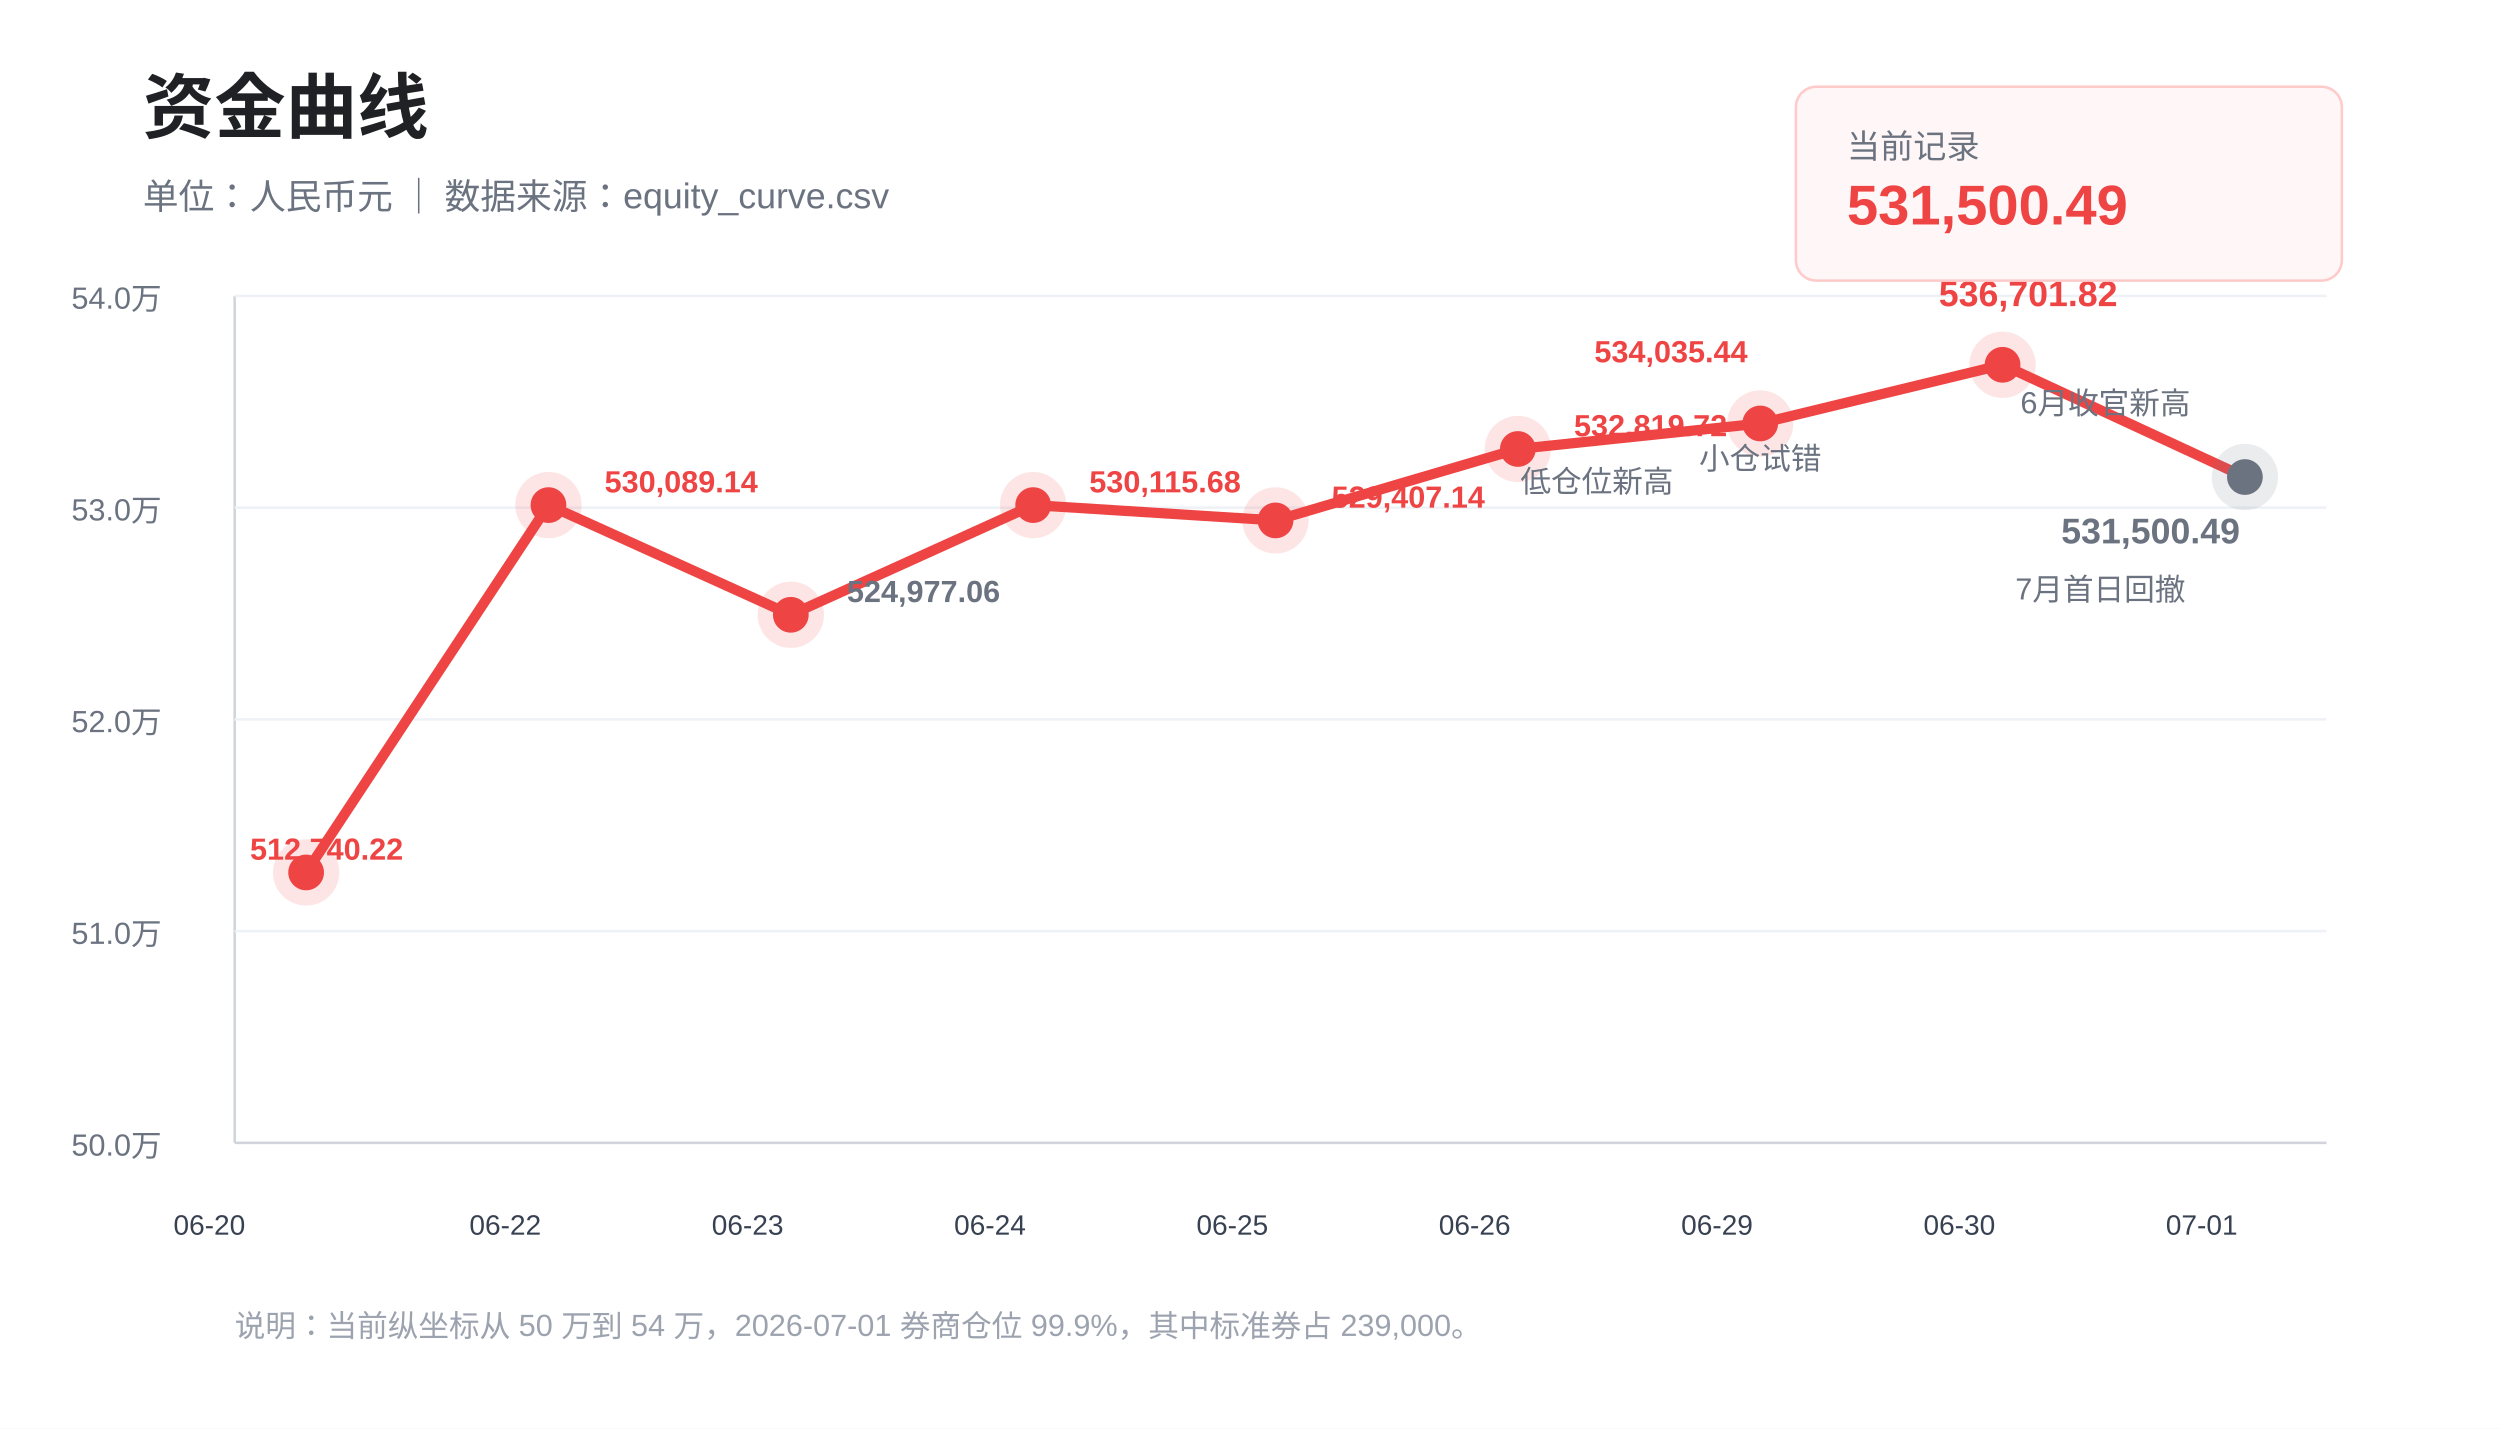
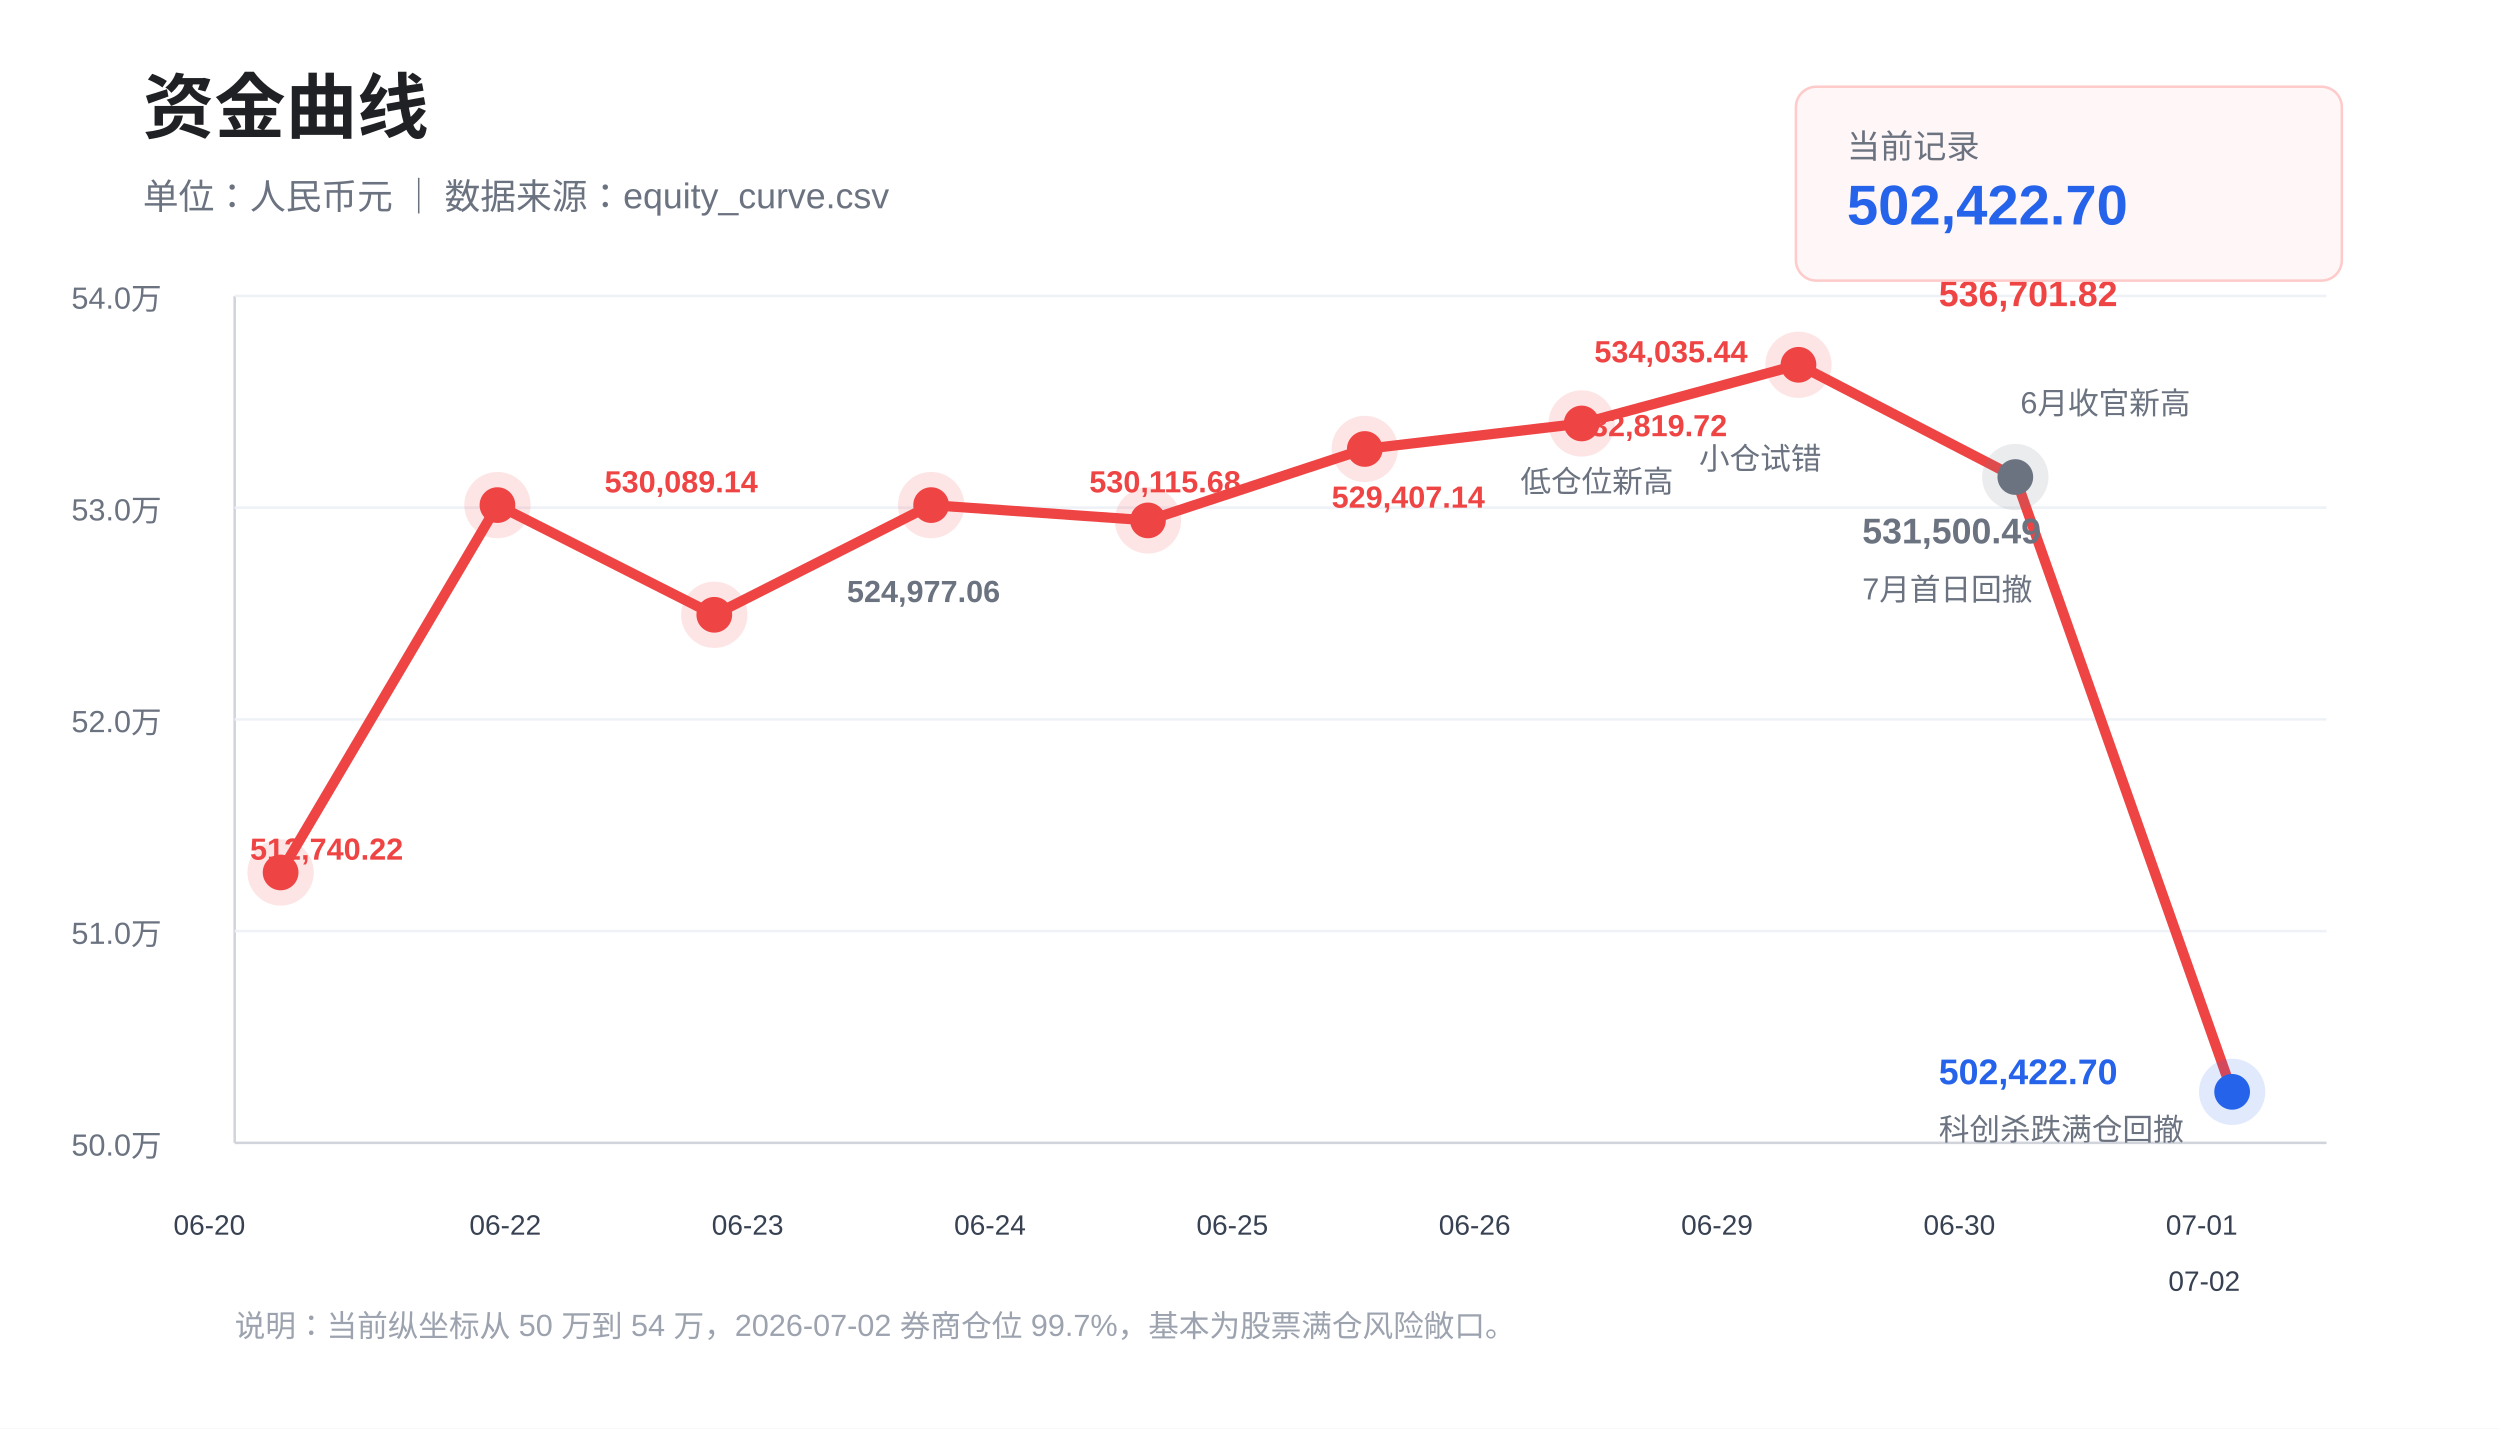
<svg xmlns="http://www.w3.org/2000/svg" width="980" height="560" viewBox="0 0 980 560" role="img" aria-labelledby="title desc">
  <rect width="980" height="560" fill="#ffffff" />
  <text x="56" y="52" font-family="Arial, 'PingFang SC', 'Microsoft YaHei', sans-serif" font-size="28" font-weight="700" fill="#202124">资金曲线</text>
  <text x="56" y="82" font-family="Arial, 'PingFang SC', 'Microsoft YaHei', sans-serif" font-size="14" fill="#6b7280">单位：人民币元 ｜ 数据来源：equity_curve.csv</text>
  <line x1="92" y1="448" x2="912" y2="448" stroke="#d1d5db" stroke-width="1" />
  <line x1="92" y1="116" x2="92" y2="448" stroke="#d1d5db" stroke-width="1" />
  <line x1="92" y1="365" x2="912" y2="365" stroke="#eef2f7" stroke-width="1" />
  <line x1="92" y1="282" x2="912" y2="282" stroke="#eef2f7" stroke-width="1" />
  <line x1="92" y1="199" x2="912" y2="199" stroke="#eef2f7" stroke-width="1" />
  <line x1="92" y1="116" x2="912" y2="116" stroke="#eef2f7" stroke-width="1" />
  <text x="28" y="453" font-family="Arial, 'PingFang SC', 'Microsoft YaHei', sans-serif" font-size="12" fill="#6b7280">50.0万</text>
  <text x="28" y="370" font-family="Arial, 'PingFang SC', 'Microsoft YaHei', sans-serif" font-size="12" fill="#6b7280">51.0万</text>
  <text x="28" y="287" font-family="Arial, 'PingFang SC', 'Microsoft YaHei', sans-serif" font-size="12" fill="#6b7280">52.0万</text>
  <text x="28" y="204" font-family="Arial, 'PingFang SC', 'Microsoft YaHei', sans-serif" font-size="12" fill="#6b7280">53.0万</text>
  <text x="28" y="121" font-family="Arial, 'PingFang SC', 'Microsoft YaHei', sans-serif" font-size="12" fill="#6b7280">54.0万</text>
-   <polyline points="120,342 215,198 310,241 405,198 500,204 595,176 690,166 785,143 880,187" fill="none" stroke="#ef4444" stroke-width="4" stroke-linecap="round" stroke-linejoin="round" />
-   <circle cx="120" cy="342" r="7" fill="#ef4444" />
-   <circle cx="120" cy="342" r="13" fill="#ef4444" opacity="0.14" />
-   <circle cx="215" cy="198" r="7" fill="#ef4444" />
-   <circle cx="215" cy="198" r="13" fill="#ef4444" opacity="0.14" />
-   <circle cx="310" cy="241" r="7" fill="#ef4444" />
-   <circle cx="310" cy="241" r="13" fill="#ef4444" opacity="0.14" />
-   <circle cx="405" cy="198" r="7" fill="#ef4444" />
-   <circle cx="405" cy="198" r="13" fill="#ef4444" opacity="0.14" />
-   <circle cx="500" cy="204" r="7" fill="#ef4444" />
-   <circle cx="500" cy="204" r="13" fill="#ef4444" opacity="0.14" />
-   <circle cx="595" cy="176" r="7" fill="#ef4444" />
-   <circle cx="595" cy="176" r="13" fill="#ef4444" opacity="0.14" />
-   <circle cx="690" cy="166" r="7" fill="#ef4444" />
-   <circle cx="690" cy="166" r="13" fill="#ef4444" opacity="0.14" />
-   <circle cx="785" cy="143" r="7" fill="#ef4444" />
-   <circle cx="785" cy="143" r="13" fill="#ef4444" opacity="0.14" />
-   <circle cx="880" cy="187" r="7" fill="#6b7280" />
-   <circle cx="880" cy="187" r="13" fill="#6b7280" opacity="0.14" />
+   <polyline points="110,342 195,198 280,241 365,198 450,204 535,176 620,166 705,143 790,187 875,428" fill="none" stroke="#ef4444" stroke-width="4" stroke-linecap="round" stroke-linejoin="round" />
+   <circle cx="110" cy="342" r="7" fill="#ef4444" />
+   <circle cx="110" cy="342" r="13" fill="#ef4444" opacity="0.14" />
+   <circle cx="195" cy="198" r="7" fill="#ef4444" />
+   <circle cx="195" cy="198" r="13" fill="#ef4444" opacity="0.14" />
+   <circle cx="280" cy="241" r="7" fill="#ef4444" />
+   <circle cx="280" cy="241" r="13" fill="#ef4444" opacity="0.14" />
+   <circle cx="365" cy="198" r="7" fill="#ef4444" />
+   <circle cx="365" cy="198" r="13" fill="#ef4444" opacity="0.14" />
+   <circle cx="450" cy="204" r="7" fill="#ef4444" />
+   <circle cx="450" cy="204" r="13" fill="#ef4444" opacity="0.14" />
+   <circle cx="535" cy="176" r="7" fill="#ef4444" />
+   <circle cx="535" cy="176" r="13" fill="#ef4444" opacity="0.14" />
+   <circle cx="620" cy="166" r="7" fill="#ef4444" />
+   <circle cx="620" cy="166" r="13" fill="#ef4444" opacity="0.14" />
+   <circle cx="705" cy="143" r="7" fill="#ef4444" />
+   <circle cx="705" cy="143" r="13" fill="#ef4444" opacity="0.14" />
+   <circle cx="790" cy="187" r="7" fill="#6b7280" />
+   <circle cx="790" cy="187" r="13" fill="#6b7280" opacity="0.14" />
+   <circle cx="875" cy="428" r="7" fill="#2563eb" />
+   <circle cx="875" cy="428" r="13" fill="#2563eb" opacity="0.14" />
  <text x="68" y="484" font-family="Arial, 'PingFang SC', 'Microsoft YaHei', sans-serif" font-size="11" fill="#374151">06-20</text>
  <text x="184" y="484" font-family="Arial, 'PingFang SC', 'Microsoft YaHei', sans-serif" font-size="11" fill="#374151">06-22</text>
  <text x="279" y="484" font-family="Arial, 'PingFang SC', 'Microsoft YaHei', sans-serif" font-size="11" fill="#374151">06-23</text>
  <text x="374" y="484" font-family="Arial, 'PingFang SC', 'Microsoft YaHei', sans-serif" font-size="11" fill="#374151">06-24</text>
  <text x="469" y="484" font-family="Arial, 'PingFang SC', 'Microsoft YaHei', sans-serif" font-size="11" fill="#374151">06-25</text>
  <text x="564" y="484" font-family="Arial, 'PingFang SC', 'Microsoft YaHei', sans-serif" font-size="11" fill="#374151">06-26</text>
  <text x="659" y="484" font-family="Arial, 'PingFang SC', 'Microsoft YaHei', sans-serif" font-size="11" fill="#374151">06-29</text>
  <text x="754" y="484" font-family="Arial, 'PingFang SC', 'Microsoft YaHei', sans-serif" font-size="11" fill="#374151">06-30</text>
  <text x="849" y="484" font-family="Arial, 'PingFang SC', 'Microsoft YaHei', sans-serif" font-size="11" fill="#374151">07-01</text>
+   <text x="850" y="506" font-family="Arial, 'PingFang SC', 'Microsoft YaHei', sans-serif" font-size="11" fill="#374151">07-02</text>
  <text x="98" y="337" font-family="Arial, 'PingFang SC', 'Microsoft YaHei', sans-serif" font-size="12" font-weight="700" fill="#ef4444">512,740.22</text>
  <text x="237" y="193" font-family="Arial, 'PingFang SC', 'Microsoft YaHei', sans-serif" font-size="12" font-weight="700" fill="#ef4444">530,089.14</text>
  <text x="332" y="236" font-family="Arial, 'PingFang SC', 'Microsoft YaHei', sans-serif" font-size="12" font-weight="700" fill="#6b7280">524,977.06</text>
  <text x="427" y="193" font-family="Arial, 'PingFang SC', 'Microsoft YaHei', sans-serif" font-size="12" font-weight="700" fill="#ef4444">530,115.68</text>
  <text x="522" y="199" font-family="Arial, 'PingFang SC', 'Microsoft YaHei', sans-serif" font-size="12" font-weight="700" fill="#ef4444">529,407.14</text>
  <text x="617" y="171" font-family="Arial, 'PingFang SC', 'Microsoft YaHei', sans-serif" font-size="12" font-weight="700" fill="#ef4444">532,819.72</text>
  <text x="596" y="193" font-family="Arial, 'PingFang SC', 'Microsoft YaHei', sans-serif" font-size="12" fill="#6b7280">低仓位新高</text>
  <text x="625" y="142" font-family="Arial, 'PingFang SC', 'Microsoft YaHei', sans-serif" font-size="12" font-weight="700" fill="#ef4444">534,035.44</text>
  <text x="666" y="184" font-family="Arial, 'PingFang SC', 'Microsoft YaHei', sans-serif" font-size="12" fill="#6b7280">小仓试错</text>
  <text x="760" y="120" font-family="Arial, 'PingFang SC', 'Microsoft YaHei', sans-serif" font-size="14" font-weight="700" fill="#ef4444">536,701.82</text>
  <text x="792" y="162" font-family="Arial, 'PingFang SC', 'Microsoft YaHei', sans-serif" font-size="12" fill="#6b7280">6月收官新高</text>
-   <text x="808" y="213" font-family="Arial, 'PingFang SC', 'Microsoft YaHei', sans-serif" font-size="14" font-weight="700" fill="#6b7280">531,500.49</text>
-   <text x="790" y="235" font-family="Arial, 'PingFang SC', 'Microsoft YaHei', sans-serif" font-size="12" fill="#6b7280">7月首日回撤</text>
+   <text x="730" y="213" font-family="Arial, 'PingFang SC', 'Microsoft YaHei', sans-serif" font-size="14" font-weight="700" fill="#6b7280">531,500.49</text>
+   <text x="730" y="235" font-family="Arial, 'PingFang SC', 'Microsoft YaHei', sans-serif" font-size="12" fill="#6b7280">7月首日回撤</text>
+   <text x="760" y="425" font-family="Arial, 'PingFang SC', 'Microsoft YaHei', sans-serif" font-size="14" font-weight="700" fill="#2563eb">502,422.70</text>
+   <text x="760" y="447" font-family="Arial, 'PingFang SC', 'Microsoft YaHei', sans-serif" font-size="12" fill="#6b7280">科创杀跌满仓回撤</text>
  <rect x="704" y="34" width="214" height="76" rx="8" fill="#fff7f7" stroke="#fecaca" />
  <text x="724" y="62" font-family="Arial, 'PingFang SC', 'Microsoft YaHei', sans-serif" font-size="13" fill="#6b7280">当前记录</text>
-   <text x="724" y="88" font-family="Arial, 'PingFang SC', 'Microsoft YaHei', sans-serif" font-size="22" font-weight="700" fill="#ef4444">531,500.49</text>
-   <text x="92" y="524" font-family="Arial, 'PingFang SC', 'Microsoft YaHei', sans-serif" font-size="12" fill="#9ca3af">说明：当前纵坐标从 50 万到 54 万，2026-07-01 券商仓位 99.9%，其中标准券占 239,000。</text>
+   <text x="724" y="88" font-family="Arial, 'PingFang SC', 'Microsoft YaHei', sans-serif" font-size="22" font-weight="700" fill="#2563eb">502,422.70</text>
+   <text x="92" y="524" font-family="Arial, 'PingFang SC', 'Microsoft YaHei', sans-serif" font-size="12" fill="#9ca3af">说明：当前纵坐标从 50 万到 54 万，2026-07-02 券商仓位 99.7%，基本为股票满仓风险敞口。</text>
</svg>
